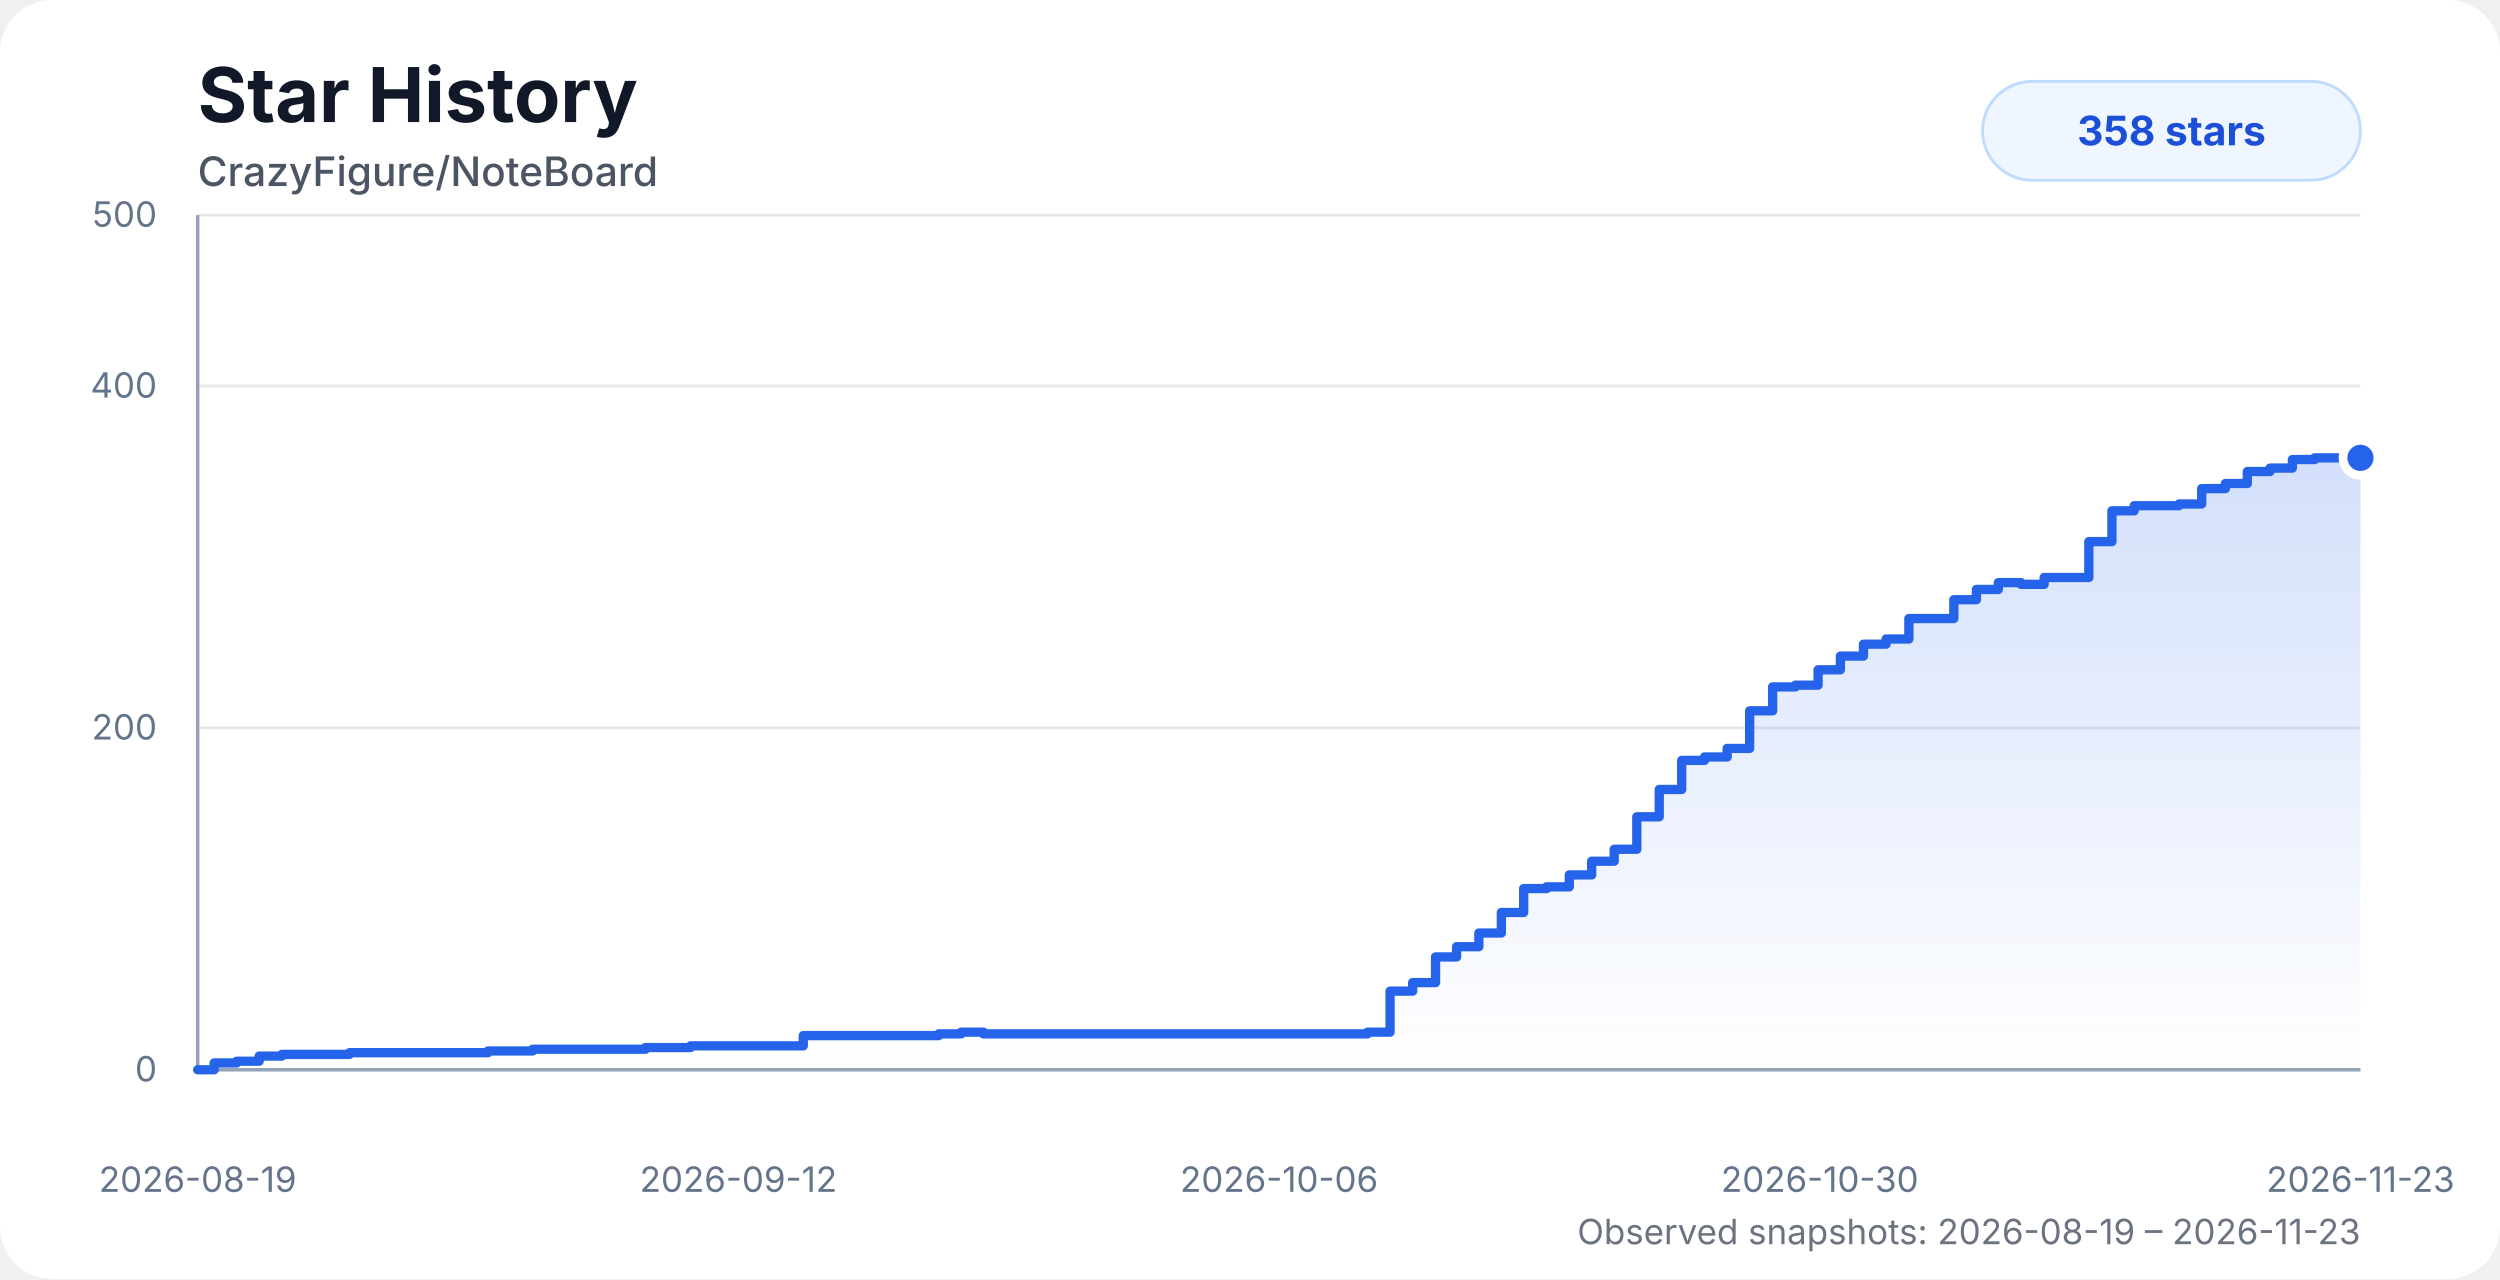
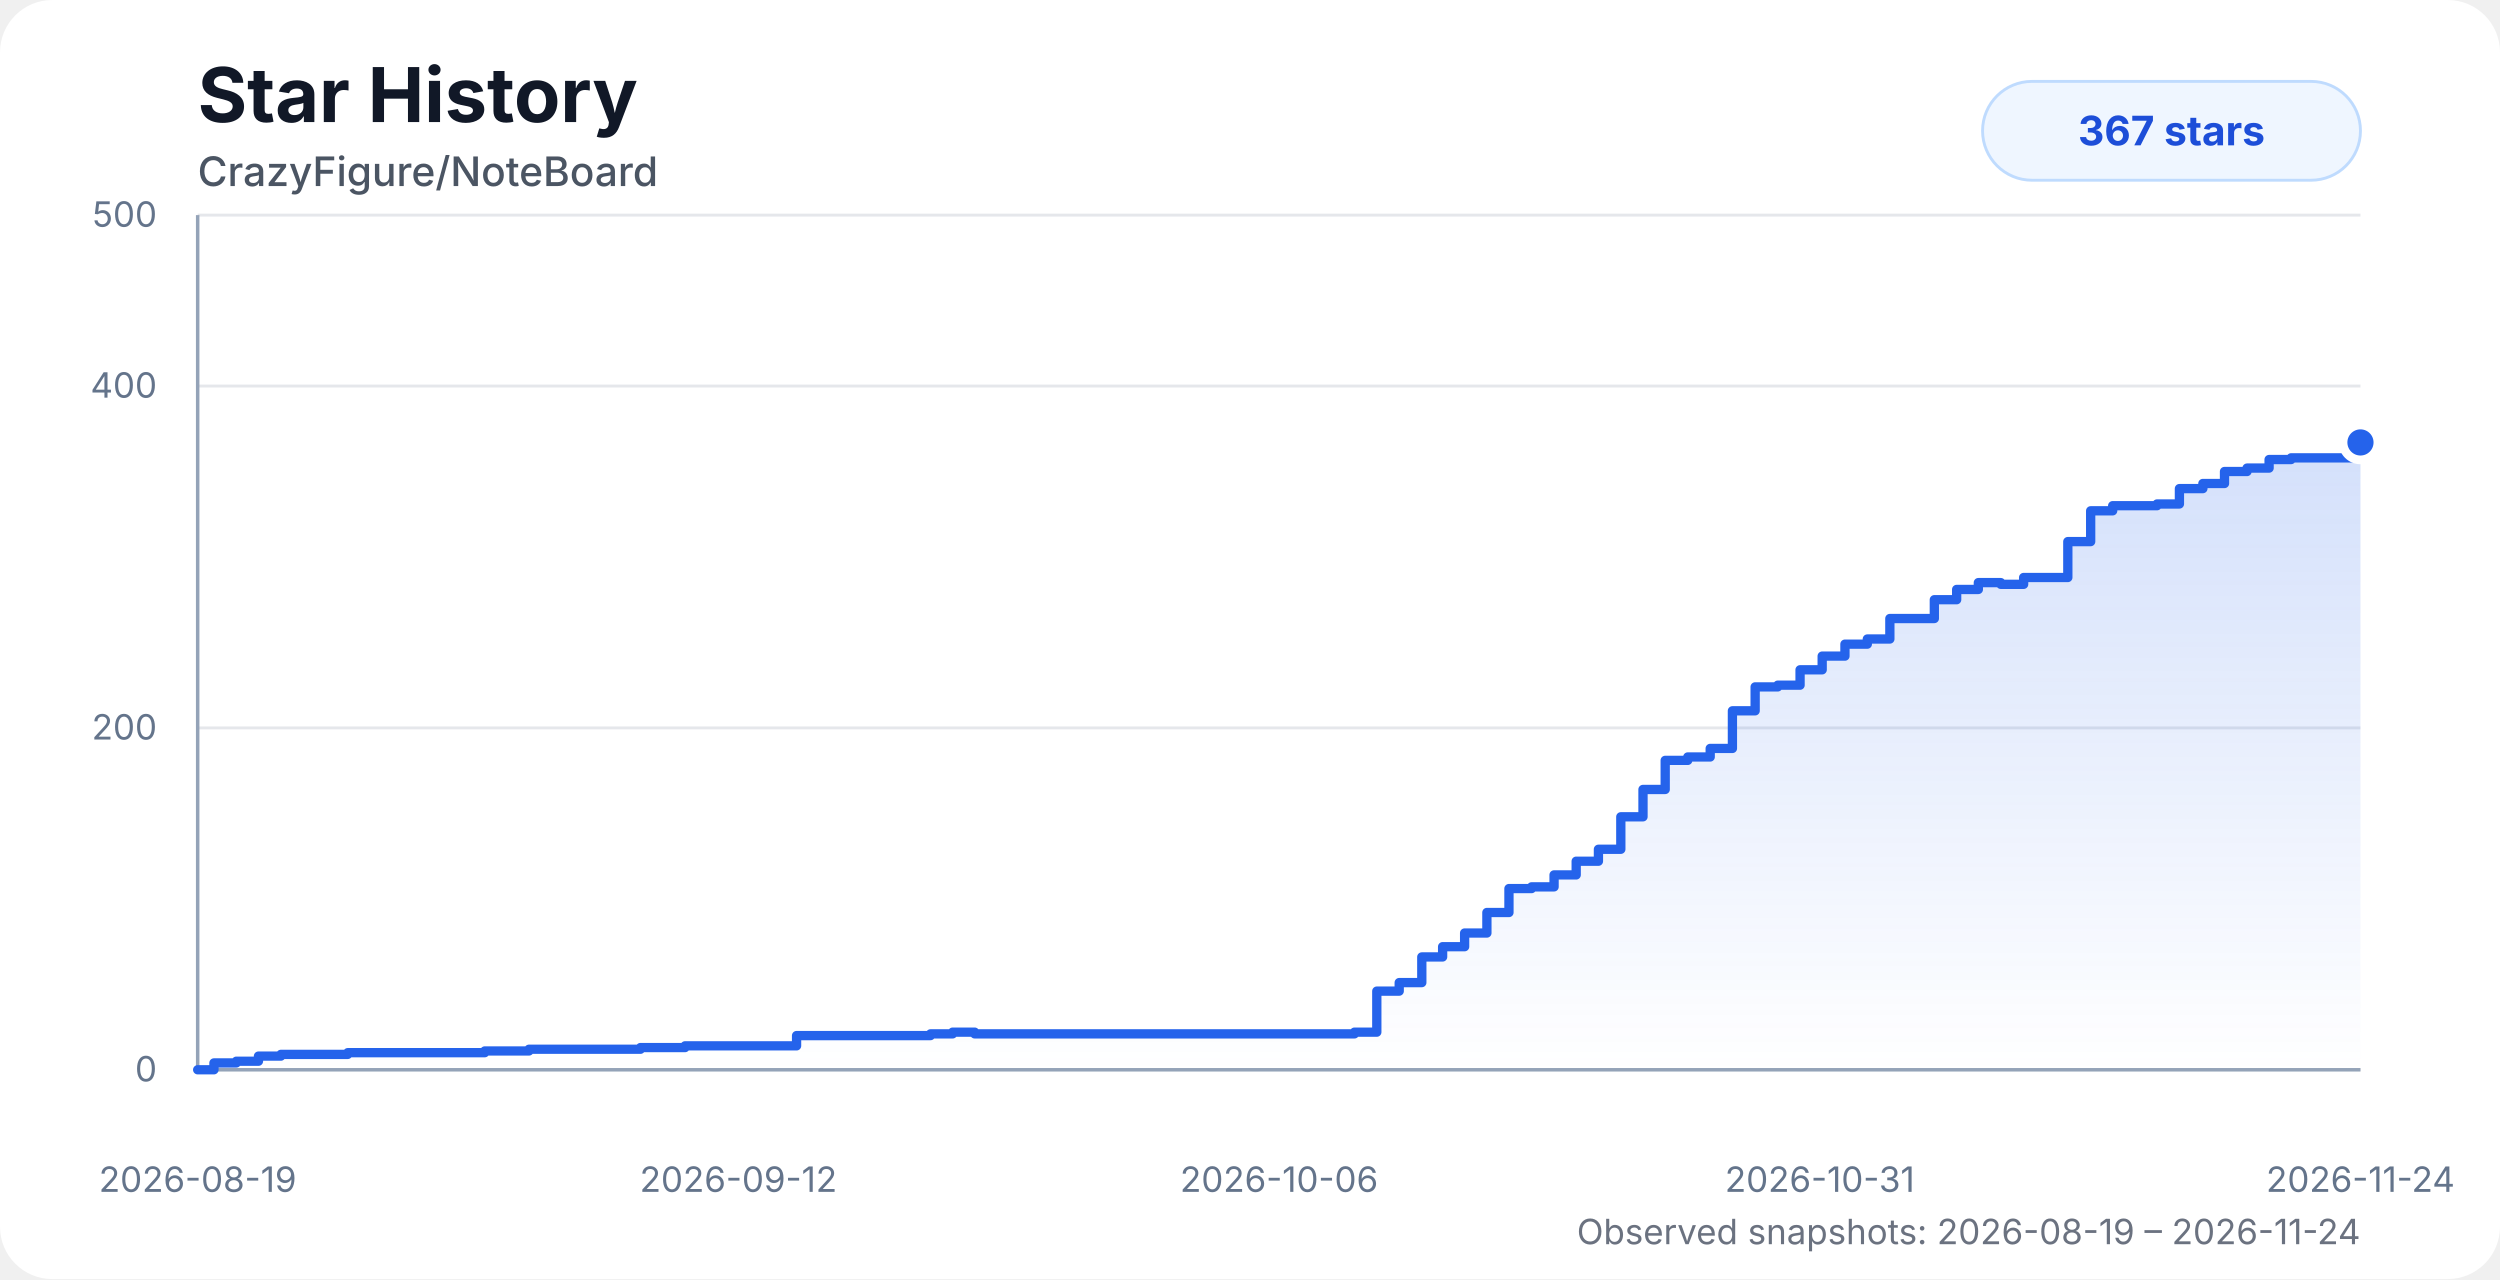
<svg xmlns="http://www.w3.org/2000/svg" width="860" height="440" viewBox="0 0 860 440" role="img" aria-labelledby="title desc">
  <style>
    .chart-bg { fill: #ffffff; }
    .title { fill: #111827; font: 700 26px system-ui, -apple-system, BlinkMacSystemFont, "Segoe UI", sans-serif; }
    .subtitle { fill: #4b5563; font: 500 14px system-ui, -apple-system, BlinkMacSystemFont, "Segoe UI", sans-serif; }
    .axis-label { fill: #64748b; font: 12px system-ui, -apple-system, BlinkMacSystemFont, "Segoe UI", sans-serif; }
    .grid { stroke: #e5e7eb; stroke-width: 1; }
    .axis { stroke: #94a3b8; stroke-width: 1.2; }
    .area { fill: url(#starGradient); opacity: 0.28; }
    .line { fill: none; stroke: #2563eb; stroke-width: 3.2; stroke-linecap: round; stroke-linejoin: round; }
    .dot { fill: #2563eb; stroke: #ffffff; stroke-width: 3; }
    .badge { fill: #eff6ff; stroke: #bfdbfe; }
    .badge-text { fill: #1d4ed8; font: 700 14px system-ui, -apple-system, BlinkMacSystemFont, "Segoe UI", sans-serif; }
    .status { fill: #6b7280; font: 12px system-ui, -apple-system, BlinkMacSystemFont, "Segoe UI", sans-serif; }
    @media (prefers-color-scheme: dark) {
      .chart-bg { fill: #0d1117; }
      .title { fill: #f8fafc; }
      .subtitle { fill: #cbd5e1; }
      .axis-label { fill: #94a3b8; }
      .grid { stroke: #1f2937; }
      .axis { stroke: #475569; }
      .dot { stroke: #0d1117; }
      .badge { fill: #172554; stroke: #1d4ed8; }
      .badge-text { fill: #bfdbfe; }
      .status { fill: #94a3b8; }
    }
  </style>
  <defs>
    <linearGradient id="starGradient" x1="0" x2="0" y1="0" y2="1">
      <stop offset="0%" stop-color="#2563eb" stop-opacity="0.72" />
      <stop offset="100%" stop-color="#2563eb" stop-opacity="0" />
    </linearGradient>
  </defs>
  <rect class="chart-bg" width="860" height="440" rx="18" />
  <text class="title" x="68" y="42">Star History</text>
  <text class="subtitle" x="68" y="64">CrazyFigure/NoteBoard</text>
  <g>
    <line class="grid" x1="68" y1="368" x2="812" y2="368" />
    <line class="grid" x1="68" y1="250.4" x2="812" y2="250.4" />
    <line class="grid" x1="68" y1="132.8" x2="812" y2="132.8" />
    <line class="grid" x1="68" y1="74" x2="812" y2="74" />
    <line class="axis" x1="68" y1="74" x2="68" y2="368" />
    <line class="axis" x1="68" y1="368" x2="812" y2="368" />
    <text class="axis-label" x="54" y="372" text-anchor="end">0</text>
    <text class="axis-label" x="54" y="254.4" text-anchor="end">200</text>
    <text class="axis-label" x="54" y="136.8" text-anchor="end">400</text>
    <text class="axis-label" x="54" y="78" text-anchor="end">500</text>
    <text class="axis-label" x="68" y="410" text-anchor="middle">2026-08-19</text>
    <text class="axis-label" x="254" y="410" text-anchor="middle">2026-09-12</text>
    <text class="axis-label" x="440" y="410" text-anchor="middle">2026-10-06</text>
-     <text class="axis-label" x="626" y="410" text-anchor="middle">2026-10-30</text>
-     <text class="axis-label" x="812" y="410" text-anchor="middle">2026-11-23</text>
+     <text class="axis-label" x="626" y="410" text-anchor="middle">2026-10-31</text>
+     <text class="axis-label" x="812" y="410" text-anchor="middle">2026-11-24</text>
  </g>
-   <path class="area" d="M 68 368 H 68 V 368 H 73.66 V 365.65 H 81.45 V 365.06 H 89.15 V 363.3 H 96.95 V 362.71 H 104.7 V 362.71 H 112.41 V 362.71 H 120.21 V 362.12 H 130.72 V 362.12 H 139.03 V 362.12 H 145.14 V 362.12 H 152.54 V 362.12 H 160.38 V 362.12 H 167.87 V 361.53 H 175.51 V 361.53 H 183.25 V 360.94 H 191.03 V 360.94 H 198.73 V 360.94 H 206.54 V 360.94 H 214.33 V 360.94 H 222.03 V 360.36 H 229.8 V 360.36 H 237.55 V 359.77 H 245.31 V 359.77 H 252.99 V 359.77 H 260.87 V 359.77 H 268.67 V 359.77 H 276.33 V 356.24 H 284.07 V 356.24 H 291.83 V 356.24 H 299.53 V 356.24 H 307.27 V 356.24 H 315.15 V 356.24 H 322.94 V 355.65 H 330.63 V 355.06 H 338.29 V 355.65 H 346.09 V 355.65 H 353.82 V 355.65 H 361.57 V 355.65 H 369.47 V 355.65 H 377.35 V 355.65 H 385.09 V 355.65 H 392.78 V 355.65 H 400.66 V 355.65 H 408.35 V 355.65 H 415.96 V 355.65 H 423.83 V 355.65 H 431.64 V 355.65 H 439.53 V 355.65 H 447.18 V 355.65 H 455 V 355.65 H 462.73 V 355.65 H 470.41 V 355.06 H 478.18 V 340.95 H 485.97 V 338.01 H 493.83 V 329.19 H 501.07 V 325.66 H 508.73 V 320.96 H 516.47 V 313.9 H 524.14 V 305.67 H 532.01 V 305.08 H 539.84 V 300.97 H 547.53 V 296.26 H 555.28 V 292.15 H 563.06 V 280.98 H 570.78 V 271.57 H 578.5 V 261.57 H 586.35 V 260.4 H 594.15 V 257.46 H 601.88 V 244.52 H 609.79 V 236.29 H 617.65 V 235.7 H 625.42 V 230.41 H 633.1 V 225.7 H 641.03 V 221.59 H 648.82 V 219.82 H 656.65 V 212.77 H 664.26 V 212.77 H 672.12 V 206.3 H 679.89 V 202.77 H 687.43 V 200.42 H 695.23 V 201.01 H 703.19 V 198.66 H 718.56 V 186.31 H 726.5 V 175.72 H 734.16 V 173.96 H 741.75 V 173.96 H 749.59 V 173.37 H 757.38 V 168.08 H 765.54 V 166.32 H 773.07 V 162.2 H 780.9 V 161.02 H 788.58 V 158.08 H 796.23 V 157.5 H 803.9 V 157.5 H 812 V 157.5 L 812 368 L 68 368 Z" />
-   <path class="line" d="M 68 368 H 68 V 368 H 73.66 V 365.65 H 81.45 V 365.06 H 89.15 V 363.3 H 96.95 V 362.71 H 104.7 V 362.71 H 112.41 V 362.71 H 120.21 V 362.12 H 130.72 V 362.12 H 139.03 V 362.12 H 145.14 V 362.12 H 152.54 V 362.12 H 160.38 V 362.12 H 167.87 V 361.53 H 175.51 V 361.53 H 183.25 V 360.94 H 191.03 V 360.94 H 198.73 V 360.94 H 206.54 V 360.94 H 214.33 V 360.94 H 222.03 V 360.36 H 229.8 V 360.36 H 237.55 V 359.77 H 245.31 V 359.77 H 252.99 V 359.77 H 260.87 V 359.77 H 268.67 V 359.77 H 276.33 V 356.24 H 284.07 V 356.24 H 291.83 V 356.24 H 299.53 V 356.24 H 307.27 V 356.24 H 315.15 V 356.24 H 322.94 V 355.65 H 330.63 V 355.06 H 338.29 V 355.65 H 346.09 V 355.65 H 353.82 V 355.65 H 361.57 V 355.65 H 369.47 V 355.65 H 377.35 V 355.65 H 385.09 V 355.65 H 392.78 V 355.65 H 400.66 V 355.65 H 408.35 V 355.65 H 415.96 V 355.65 H 423.83 V 355.65 H 431.64 V 355.65 H 439.53 V 355.65 H 447.18 V 355.65 H 455 V 355.65 H 462.73 V 355.65 H 470.41 V 355.06 H 478.18 V 340.95 H 485.97 V 338.01 H 493.83 V 329.19 H 501.07 V 325.66 H 508.73 V 320.96 H 516.47 V 313.9 H 524.14 V 305.67 H 532.01 V 305.08 H 539.84 V 300.97 H 547.53 V 296.26 H 555.28 V 292.15 H 563.06 V 280.98 H 570.78 V 271.57 H 578.5 V 261.57 H 586.35 V 260.4 H 594.15 V 257.46 H 601.88 V 244.52 H 609.79 V 236.29 H 617.65 V 235.7 H 625.42 V 230.41 H 633.1 V 225.7 H 641.03 V 221.59 H 648.82 V 219.82 H 656.65 V 212.77 H 664.26 V 212.77 H 672.12 V 206.3 H 679.89 V 202.77 H 687.43 V 200.42 H 695.23 V 201.01 H 703.19 V 198.66 H 718.56 V 186.31 H 726.5 V 175.72 H 734.16 V 173.96 H 741.75 V 173.96 H 749.59 V 173.37 H 757.38 V 168.08 H 765.54 V 166.32 H 773.07 V 162.2 H 780.9 V 161.02 H 788.58 V 158.08 H 796.23 V 157.5 H 803.9 V 157.5 H 812 V 157.5" />
-   <circle class="dot" cx="812" cy="157.5" r="6" />
+   <path class="area" d="M 68 368 H 68 V 368 H 73.6 V 365.65 H 81.3 V 365.06 H 88.91 V 363.3 H 96.62 V 362.71 H 104.29 V 362.71 H 111.92 V 362.71 H 119.63 V 362.12 H 130.02 V 362.12 H 138.24 V 362.12 H 144.29 V 362.12 H 151.6 V 362.12 H 159.35 V 362.12 H 166.76 V 361.53 H 174.31 V 361.53 H 181.97 V 360.94 H 189.67 V 360.94 H 197.28 V 360.94 H 205 V 360.94 H 212.71 V 360.94 H 220.32 V 360.36 H 228 V 360.36 H 235.66 V 359.77 H 243.34 V 359.77 H 250.94 V 359.77 H 258.73 V 359.77 H 266.44 V 359.77 H 274.02 V 356.24 H 281.67 V 356.24 H 289.35 V 356.24 H 296.95 V 356.24 H 304.61 V 356.24 H 312.41 V 356.24 H 320.1 V 355.65 H 327.71 V 355.06 H 335.29 V 355.65 H 343 V 355.65 H 350.65 V 355.65 H 358.31 V 355.65 H 366.12 V 355.65 H 373.91 V 355.65 H 381.56 V 355.65 H 389.17 V 355.65 H 396.96 V 355.65 H 404.57 V 355.65 H 412.09 V 355.65 H 419.88 V 355.65 H 427.6 V 355.65 H 435.4 V 355.65 H 442.96 V 355.65 H 450.7 V 355.65 H 458.35 V 355.65 H 465.94 V 355.06 H 473.62 V 340.95 H 481.33 V 338.01 H 489.1 V 329.19 H 496.26 V 325.66 H 503.83 V 320.96 H 511.49 V 313.9 H 519.08 V 305.67 H 526.86 V 305.08 H 534.6 V 300.97 H 542.21 V 296.26 H 549.86 V 292.15 H 557.56 V 280.98 H 565.19 V 271.57 H 572.83 V 261.57 H 580.59 V 260.4 H 588.31 V 257.46 H 595.95 V 244.52 H 603.77 V 236.29 H 611.55 V 235.7 H 619.22 V 230.41 H 626.83 V 225.7 H 634.66 V 221.59 H 642.36 V 219.82 H 650.11 V 212.77 H 657.63 V 212.77 H 665.41 V 206.3 H 673.09 V 202.77 H 680.55 V 200.42 H 688.27 V 201.01 H 696.13 V 198.66 H 711.33 V 186.31 H 719.19 V 175.72 H 726.76 V 173.96 H 734.27 V 173.96 H 742.02 V 173.37 H 749.72 V 168.08 H 757.79 V 166.32 H 765.23 V 162.2 H 772.98 V 161.02 H 780.57 V 158.08 H 788.14 V 157.5 H 795.73 V 157.5 H 803.73 V 157.5 H 812 V 152.2 L 812 368 L 68 368 Z" />
+   <path class="line" d="M 68 368 H 68 V 368 H 73.6 V 365.65 H 81.3 V 365.06 H 88.91 V 363.3 H 96.62 V 362.71 H 104.29 V 362.71 H 111.92 V 362.71 H 119.63 V 362.12 H 130.02 V 362.12 H 138.24 V 362.12 H 144.29 V 362.12 H 151.6 V 362.12 H 159.35 V 362.12 H 166.76 V 361.53 H 174.31 V 361.53 H 181.97 V 360.94 H 189.67 V 360.94 H 197.28 V 360.94 H 205 V 360.94 H 212.71 V 360.94 H 220.32 V 360.36 H 228 V 360.36 H 235.66 V 359.77 H 243.34 V 359.77 H 250.94 V 359.77 H 258.73 V 359.77 H 266.44 V 359.77 H 274.02 V 356.24 H 281.67 V 356.24 H 289.35 V 356.24 H 296.95 V 356.24 H 304.61 V 356.24 H 312.41 V 356.24 H 320.1 V 355.65 H 327.71 V 355.06 H 335.29 V 355.65 H 343 V 355.65 H 350.65 V 355.65 H 358.31 V 355.65 H 366.12 V 355.65 H 373.91 V 355.65 H 381.56 V 355.65 H 389.17 V 355.65 H 396.96 V 355.65 H 404.57 V 355.65 H 412.09 V 355.65 H 419.88 V 355.65 H 427.6 V 355.65 H 435.4 V 355.65 H 442.96 V 355.65 H 450.7 V 355.65 H 458.35 V 355.65 H 465.94 V 355.06 H 473.62 V 340.95 H 481.33 V 338.01 H 489.1 V 329.19 H 496.26 V 325.66 H 503.83 V 320.96 H 511.49 V 313.9 H 519.08 V 305.67 H 526.86 V 305.08 H 534.6 V 300.97 H 542.21 V 296.26 H 549.86 V 292.15 H 557.56 V 280.98 H 565.19 V 271.57 H 572.83 V 261.57 H 580.59 V 260.4 H 588.31 V 257.46 H 595.95 V 244.52 H 603.77 V 236.29 H 611.55 V 235.7 H 619.22 V 230.41 H 626.83 V 225.7 H 634.66 V 221.59 H 642.36 V 219.82 H 650.11 V 212.77 H 657.63 V 212.77 H 665.41 V 206.3 H 673.09 V 202.77 H 680.55 V 200.42 H 688.27 V 201.01 H 696.13 V 198.66 H 711.33 V 186.31 H 719.19 V 175.72 H 726.76 V 173.96 H 734.27 V 173.96 H 742.02 V 173.37 H 749.72 V 168.08 H 757.79 V 166.32 H 765.23 V 162.2 H 772.98 V 161.02 H 780.57 V 158.08 H 788.14 V 157.5 H 795.73 V 157.5 H 803.73 V 157.5 H 812 V 152.2" />
+   <circle class="dot" cx="812" cy="152.2" r="6" />
  <rect class="badge" x="682" y="28" width="130" height="34" rx="17" />
-   <text class="badge-text" x="747" y="50" text-anchor="middle">358 stars</text>
-   <text class="status" x="812" y="428" text-anchor="end">Observed snapshots: 2026-08-19 – 2026-11-23</text>
+   <text class="badge-text" x="747" y="50" text-anchor="middle">367 stars</text>
+   <text class="status" x="812" y="428" text-anchor="end">Observed snapshots: 2026-08-19 – 2026-11-24</text>
</svg>
